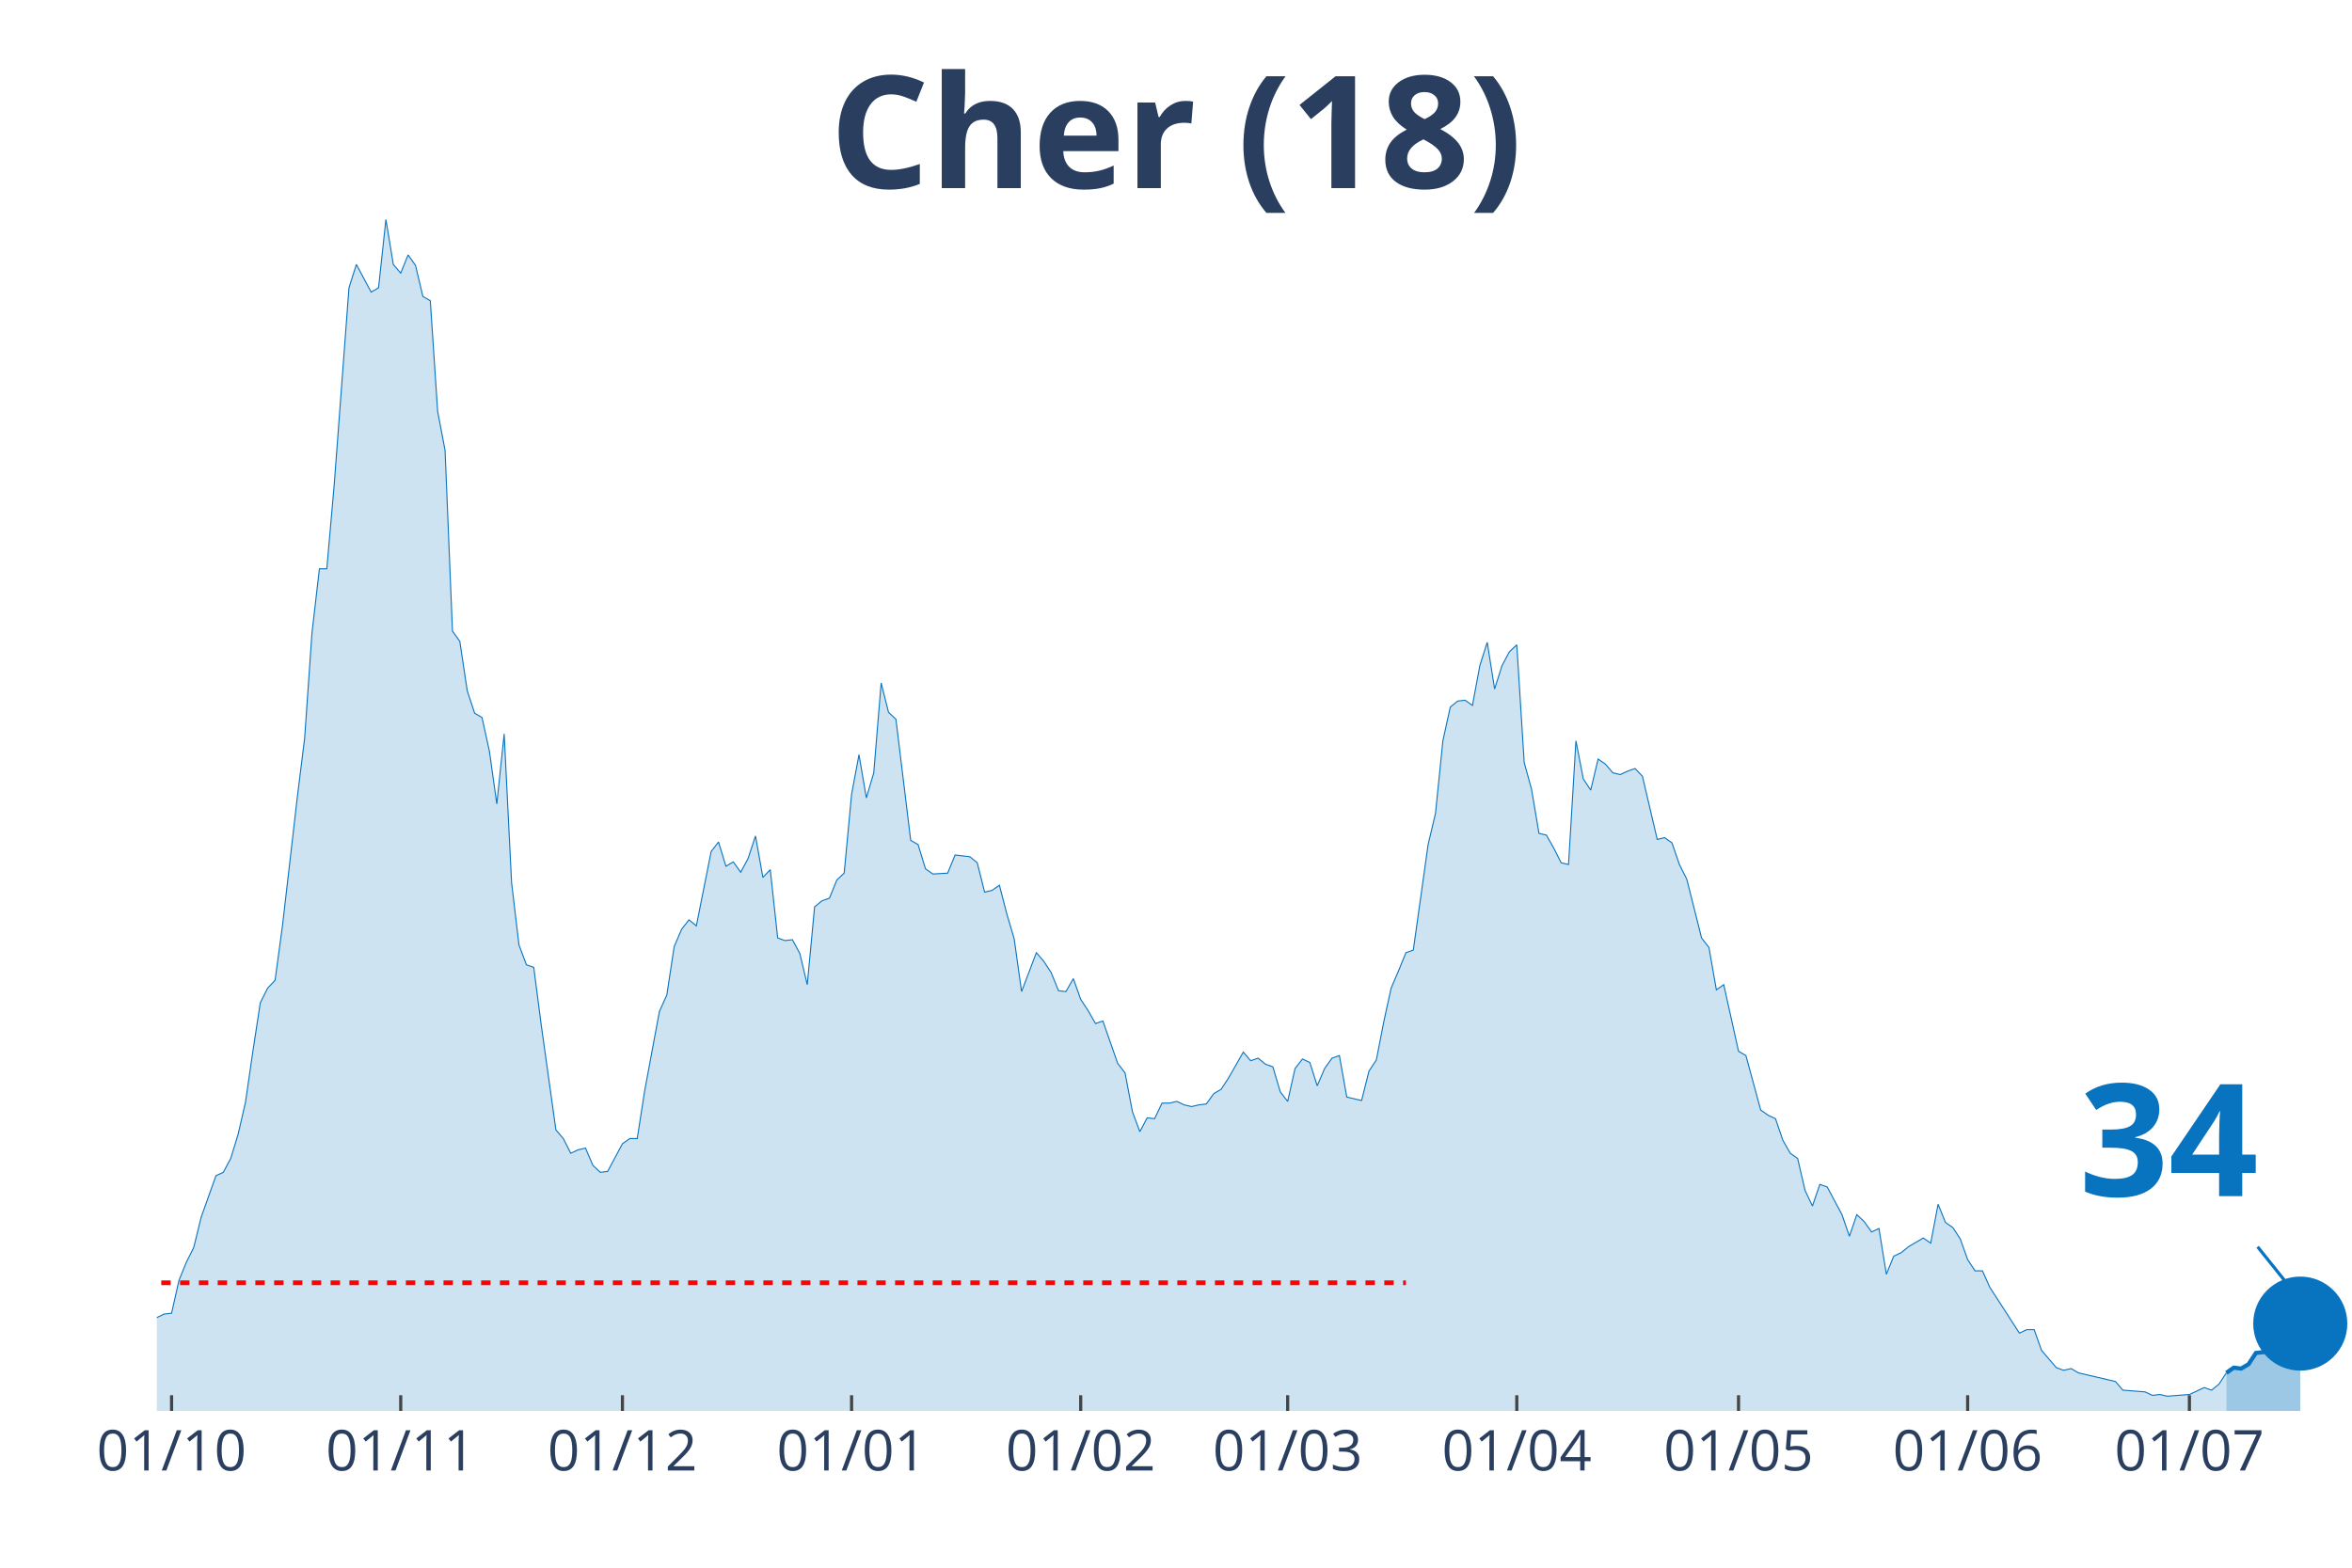
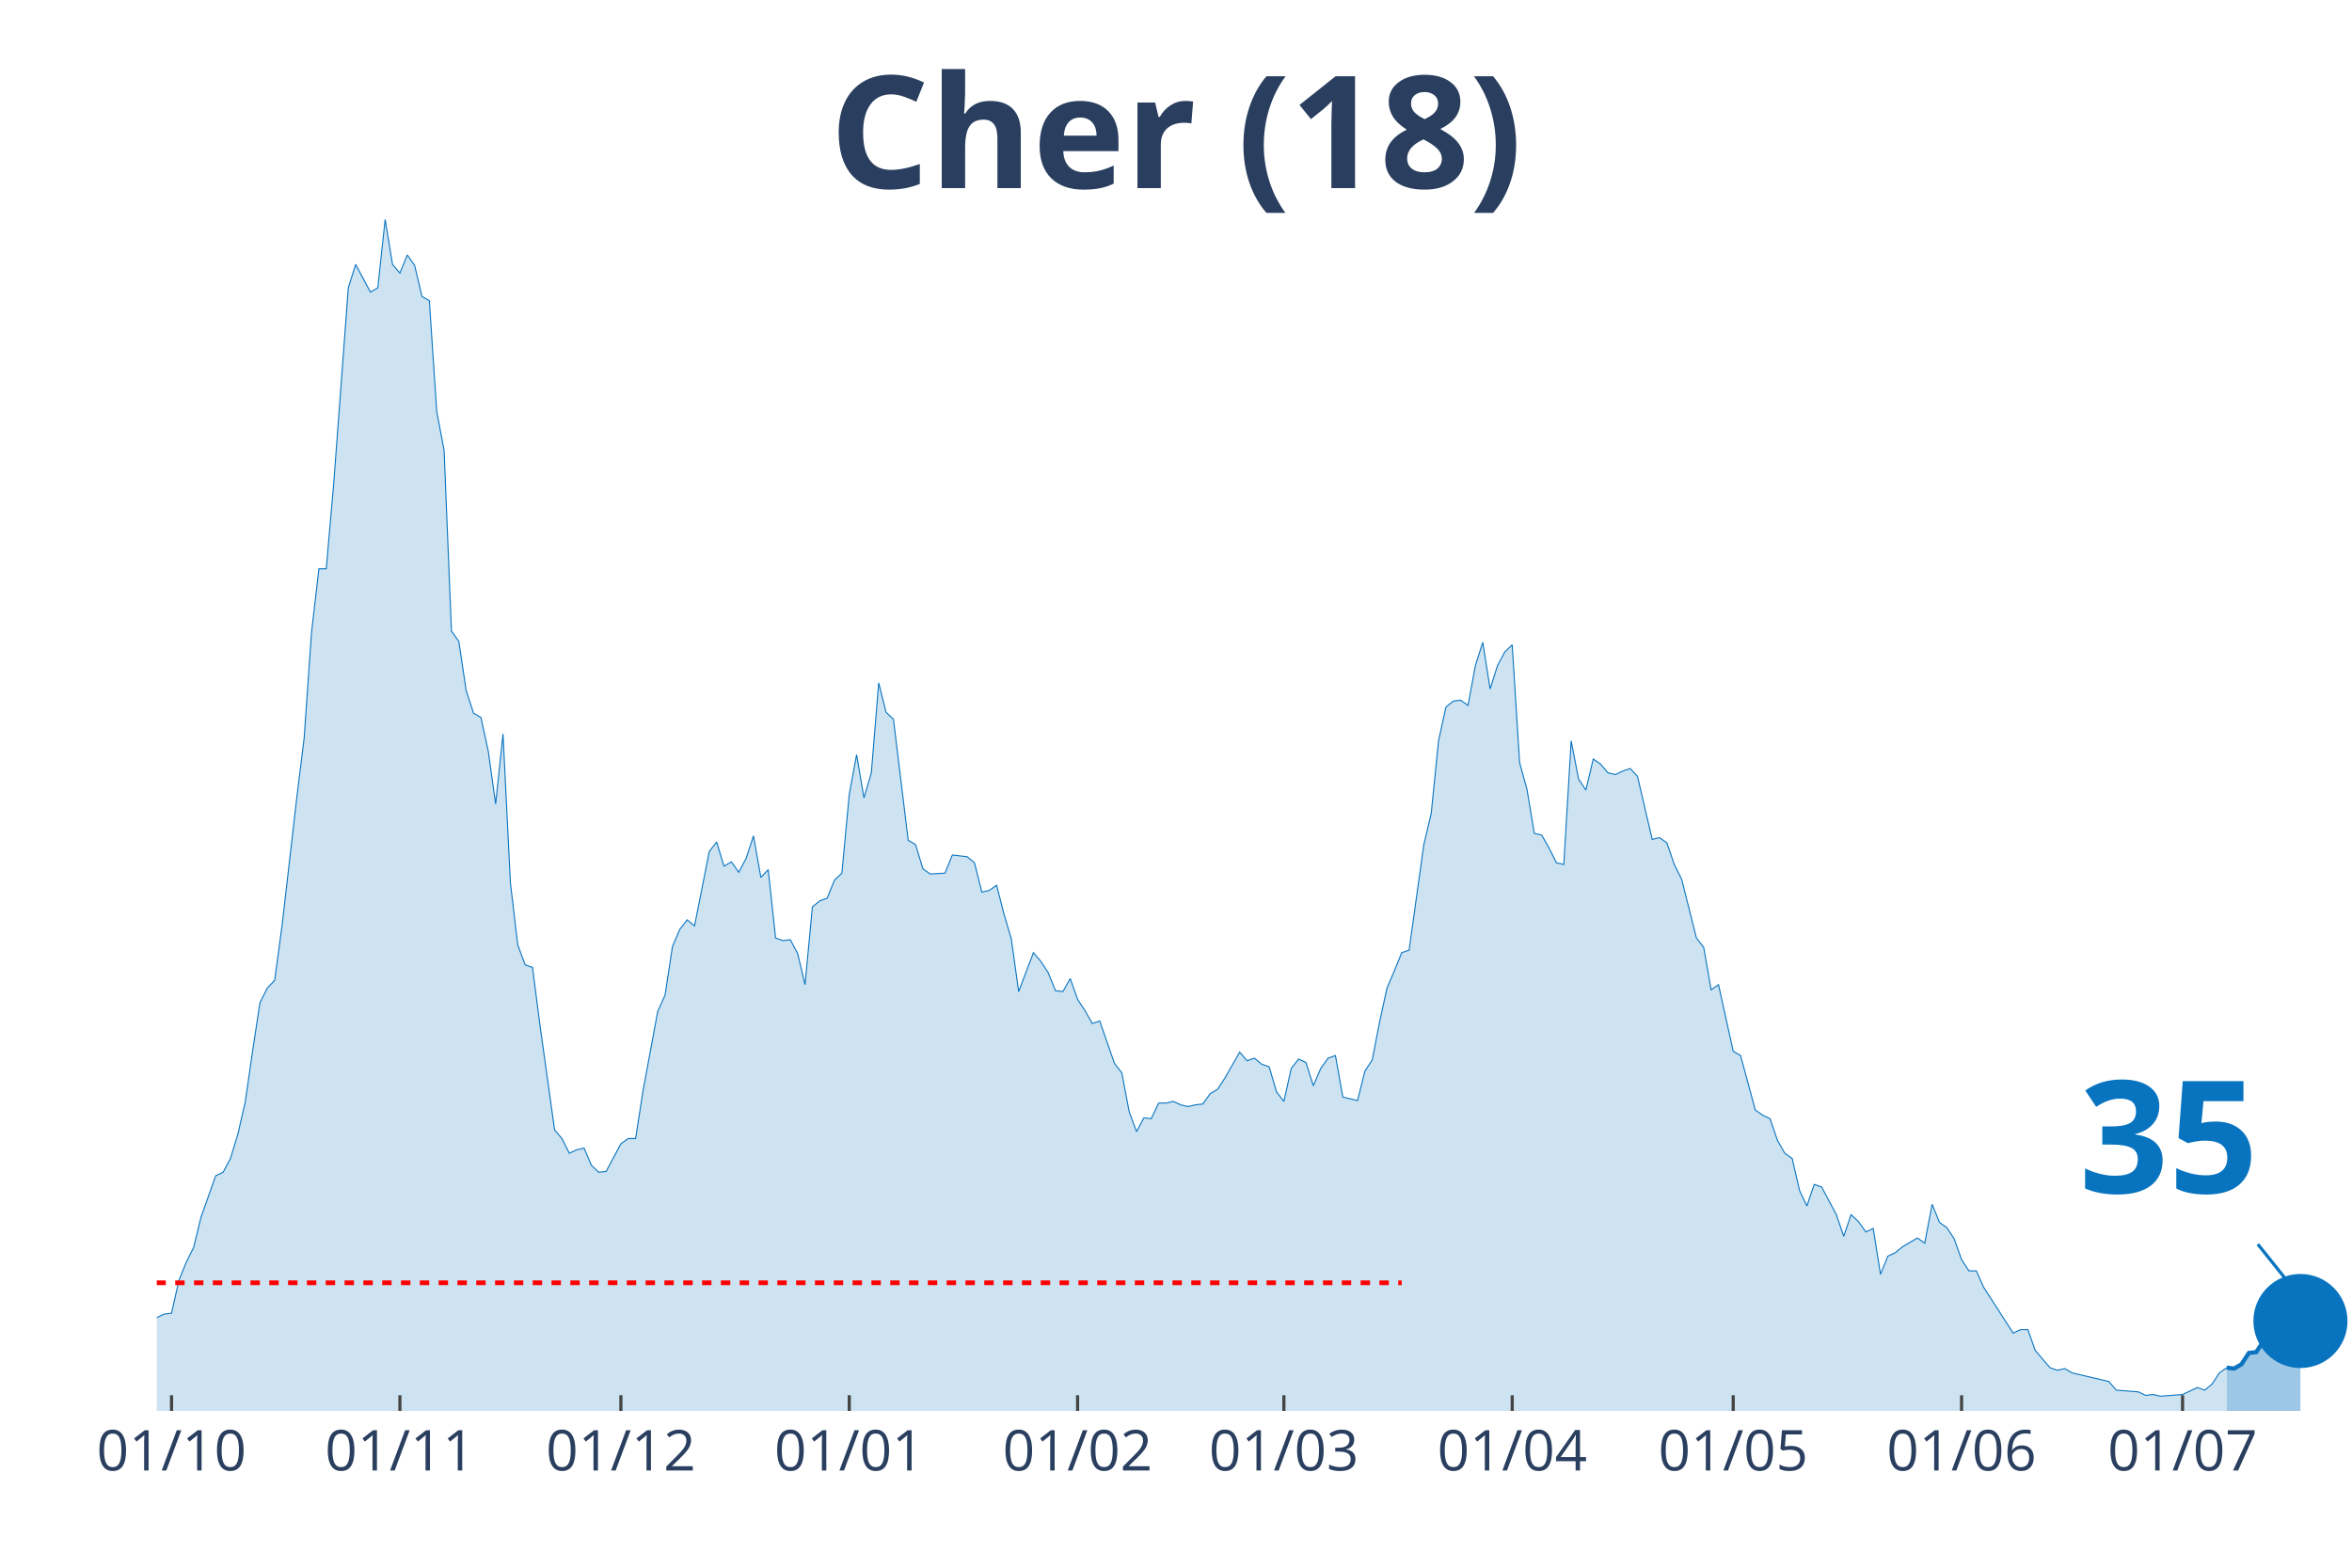
<svg xmlns="http://www.w3.org/2000/svg" class="main-svg" width="1125" height="750" style="" viewBox="0 0 750 500">
  <rect x="0" y="0" width="750" height="500" style="fill: rgb(0, 0, 0); fill-opacity: 0;" />
-   <defs id="defs-3ad3e5">
+   <defs id="defs-1acd21">
    <g class="clips">
-       <clipPath id="clip3ad3e5xyplot" class="plotclip">
+       <clipPath id="clip1acd21xyplot" class="plotclip">
        <rect width="700" height="380" />
      </clipPath>
-       <clipPath class="axesclip" id="clip3ad3e5x">
+       <clipPath class="axesclip" id="clip1acd21x">
        <rect x="50" y="0" width="700" height="500" />
      </clipPath>
-       <clipPath class="axesclip" id="clip3ad3e5y">
+       <clipPath class="axesclip" id="clip1acd21y">
        <rect x="0" y="70" width="750" height="380" />
      </clipPath>
-       <clipPath class="axesclip" id="clip3ad3e5xy">
+       <clipPath class="axesclip" id="clip1acd21xy">
        <rect x="50" y="70" width="700" height="380" />
      </clipPath>
    </g>
    <g class="gradients" />
  </defs>
  <g class="bglayer">
    <rect class="bg" x="50" y="70" width="700" height="380" style="fill: rgb(0, 0, 0); fill-opacity: 0; stroke-width: 0;" />
  </g>
  <g class="layer-below">
    <g class="imagelayer" />
    <g class="shapelayer" />
  </g>
  <g class="cartesianlayer">
    <g class="subplot xy">
      <g class="layer-subplot">
        <g class="shapelayer" />
        <g class="imagelayer" />
      </g>
      <g class="gridlayer">
        <g class="x">
-           <path class="xgrid crisp" transform="translate(54.71,0)" d="M0,70v380" style="stroke: rgb(255, 255, 255); stroke-opacity: 1; stroke-width: 1px;" />
-           <path class="xgrid crisp" transform="translate(127.78,0)" d="M0,70v380" style="stroke: rgb(255, 255, 255); stroke-opacity: 1; stroke-width: 1px;" />
-           <path class="xgrid crisp" transform="translate(198.48,0)" d="M0,70v380" style="stroke: rgb(255, 255, 255); stroke-opacity: 1; stroke-width: 1px;" />
-           <path class="xgrid crisp" transform="translate(271.55,0)" d="M0,70v380" style="stroke: rgb(255, 255, 255); stroke-opacity: 1; stroke-width: 1px;" />
-           <path class="xgrid crisp" transform="translate(344.61,0)" d="M0,70v380" style="stroke: rgb(255, 255, 255); stroke-opacity: 1; stroke-width: 1px;" />
-           <path class="xgrid crisp" transform="translate(410.61,0)" d="M0,70v380" style="stroke: rgb(255, 255, 255); stroke-opacity: 1; stroke-width: 1px;" />
-           <path class="xgrid crisp" transform="translate(483.67,0)" d="M0,70v380" style="stroke: rgb(255, 255, 255); stroke-opacity: 1; stroke-width: 1px;" />
-           <path class="xgrid crisp" transform="translate(554.38,0)" d="M0,70v380" style="stroke: rgb(255, 255, 255); stroke-opacity: 1; stroke-width: 1px;" />
-           <path class="xgrid crisp" transform="translate(627.44,0)" d="M0,70v380" style="stroke: rgb(255, 255, 255); stroke-opacity: 1; stroke-width: 1px;" />
-           <path class="xgrid crisp" transform="translate(698.15,0)" d="M0,70v380" style="stroke: rgb(255, 255, 255); stroke-opacity: 1; stroke-width: 1px;" />
+           <path class="xgrid crisp" transform="translate(54.7,0)" d="M0,70v380" style="stroke: rgb(255, 255, 255); stroke-opacity: 1; stroke-width: 1px;" />
+           <path class="xgrid crisp" transform="translate(127.52,0)" d="M0,70v380" style="stroke: rgb(255, 255, 255); stroke-opacity: 1; stroke-width: 1px;" />
+           <path class="xgrid crisp" transform="translate(197.99,0)" d="M0,70v380" style="stroke: rgb(255, 255, 255); stroke-opacity: 1; stroke-width: 1px;" />
+           <path class="xgrid crisp" transform="translate(270.81,0)" d="M0,70v380" style="stroke: rgb(255, 255, 255); stroke-opacity: 1; stroke-width: 1px;" />
+           <path class="xgrid crisp" transform="translate(343.62,0)" d="M0,70v380" style="stroke: rgb(255, 255, 255); stroke-opacity: 1; stroke-width: 1px;" />
+           <path class="xgrid crisp" transform="translate(409.4,0)" d="M0,70v380" style="stroke: rgb(255, 255, 255); stroke-opacity: 1; stroke-width: 1px;" />
+           <path class="xgrid crisp" transform="translate(482.21,0)" d="M0,70v380" style="stroke: rgb(255, 255, 255); stroke-opacity: 1; stroke-width: 1px;" />
+           <path class="xgrid crisp" transform="translate(552.68,0)" d="M0,70v380" style="stroke: rgb(255, 255, 255); stroke-opacity: 1; stroke-width: 1px;" />
+           <path class="xgrid crisp" transform="translate(625.5,0)" d="M0,70v380" style="stroke: rgb(255, 255, 255); stroke-opacity: 1; stroke-width: 1px;" />
+           <path class="xgrid crisp" transform="translate(695.97,0)" d="M0,70v380" style="stroke: rgb(255, 255, 255); stroke-opacity: 1; stroke-width: 1px;" />
        </g>
        <g class="y" />
      </g>
      <g class="zerolinelayer" />
      <path class="xlines-below" />
      <path class="ylines-below" />
      <g class="overlines-below" />
      <g class="xaxislayer-below" />
      <g class="yaxislayer-below" />
      <g class="overaxes-below" />
-       <g class="plot" transform="translate(50, 70)" clip-path="url('#clip3ad3e5xyplot')">
+       <g class="plot" transform="translate(50, 70)" clip-path="url('#clip1acd21xyplot')">
        <g class="scatterlayer mlayer">
-           <g class="trace scatter trace71e8ae" style="stroke-miterlimit: 2;">
+           <g class="trace scatter trace6b3dff" style="stroke-miterlimit: 2;">
            <g class="fills">
              <g>
-                 <path class="js-fill" d="M659.93,380L-320.54,380L-320.54,376.69L-311.11,376.97L-308.75,376.97L-263.97,379.45L-261.62,379.45L-174.41,379.45L-172.05,379.72L-162.63,378.9L-160.27,378.9L-134.34,378.07L-131.99,377.24L-108.42,375.86L-106.06,374.76L-94.28,373.38L-91.92,370.9L-84.85,365.11L-82.49,367.87L-77.78,366.76L-75.42,367.59L-73.06,368.42L-70.71,371.18L-68.35,370.07L-65.99,366.76L-58.92,361.25L-56.57,362.08L-54.21,360.42L-51.85,356.28L-49.49,354.08L-47.14,355.18L-44.78,356.56L-42.42,344.7L-40.07,342.22L-37.71,343.05L-35.35,344.98L-33,343.05L-28.28,343.88L-25.93,355.73L-21.21,350.77L-18.86,350.49L-16.5,356.28L-14.14,356.56L-9.43,356.84L-7.07,357.39L-2.36,353.53L0,350.22L2.36,349.11L4.71,348.84L7.07,338.36L9.43,332.57L11.78,327.88L14.14,318.23L18.86,304.99L21.21,303.89L23.57,299.48L25.93,291.76L28.28,281.55L30.64,265.28L33,249.84L35.35,245.15L37.71,242.67L40.07,225.3L44.78,184.48L47.14,165.46L49.49,131.81L51.85,111.41L54.21,111.41L56.57,84.66L61.28,21.79L63.64,14.34L68.35,23.16L70.71,21.79L73.06,0L75.42,14.34L77.78,17.1L80.13,11.31L82.49,14.62L84.85,24.54L87.21,25.92L89.56,61.22L91.92,73.63L94.28,131.26L96.63,134.57L98.99,150.29L101.35,157.46L103.7,158.84L106.06,169.59L108.42,186.42L110.77,164.08L113.13,211.51L115.49,231.36L117.85,237.71L120.2,238.53L122.56,256.73L127.27,290.38L129.63,293.13L131.99,297.82L134.34,296.72L136.7,296.17L139.06,301.68L141.41,303.89L143.77,303.61L148.48,294.79L150.84,293.13L153.2,293.13L155.56,277.97L160.27,252.6L162.63,247.36L164.98,231.92L167.34,226.4L169.7,223.37L172.05,225.3L176.77,201.58L179.12,198.55L181.48,206.27L183.84,204.89L186.2,208.2L188.55,203.79L190.91,196.62L193.27,209.85L195.62,207.37L197.98,229.16L200.34,229.99L202.69,229.71L205.05,234.12L207.41,244.05L209.76,219.23L212.12,217.3L214.48,216.47L216.84,210.68L219.19,208.48L221.55,183.38L223.91,170.7L226.26,184.48L228.62,176.49L230.98,147.81L233.33,157.18L235.69,159.39L240.4,198L242.76,199.38L245.12,207.1L247.47,208.75L252.19,208.48L254.55,202.69L259.26,203.24L261.62,205.17L263.97,214.54L266.33,213.99L268.69,212.34L271.04,221.44L273.4,229.43L275.76,246.26L280.47,233.85L282.83,236.6L285.19,240.19L287.54,245.98L289.9,246.26L292.26,242.12L294.61,248.74L296.97,252.32L299.33,256.46L301.68,255.63L306.4,269.14L308.75,272.18L311.11,284.59L313.47,290.93L315.82,286.52L318.18,286.79L320.54,281.83L322.9,281.83L325.25,281.28L327.61,282.38L329.97,282.93L332.32,282.38L334.68,282.1L337.04,278.8L339.39,277.42L341.75,273.83L346.46,265.56L348.82,268.32L351.18,267.49L353.54,269.42L355.89,270.25L358.25,278.24L360.61,281.28L362.96,270.8L365.32,267.76L367.68,268.87L370.03,276.31L372.39,270.8L374.75,267.49L377.1,266.66L379.46,279.9L381.82,280.45L384.18,281L386.53,271.63L388.89,268.04L391.25,255.91L393.6,245.15L395.96,239.64L398.32,233.85L400.67,233.02L405.39,199.38L407.74,189.45L410.1,166.28L412.46,155.53L414.81,153.6L417.17,153.32L419.53,154.98L421.89,142.29L424.24,134.85L426.6,149.74L428.96,142.29L431.31,137.88L433.67,135.67L436.03,173.18L438.38,181.73L440.74,195.79L443.1,196.34L445.45,200.48L447.81,205.17L450.17,205.72L452.53,166.28L454.88,178.42L457.24,182L459.6,172.08L461.95,173.73L464.31,176.49L466.67,177.04L469.02,175.94L471.38,175.11L473.74,177.59L478.45,197.72L480.81,197.17L483.16,198.82L485.52,205.72L487.88,210.41L490.24,219.78L492.59,229.16L494.95,232.19L497.31,245.7L499.66,244.05L504.38,265.28L506.73,266.66L511.45,284.03L513.8,285.69L516.16,286.79L518.52,293.69L520.88,297.82L523.23,299.48L525.59,309.68L527.95,314.64L530.3,307.75L532.66,308.58L537.37,317.4L539.73,324.3L542.09,317.4L544.44,319.61L546.8,322.92L549.16,321.81L551.52,336.43L553.87,330.64L556.23,329.54L558.59,327.61L563.3,324.85L565.66,326.5L568.01,314.09L570.37,319.88L572.73,321.54L575.08,325.12L577.44,331.74L579.8,335.33L582.15,335.33L584.51,340.57L593.94,355.18L596.3,354.08L598.65,354.08L601.01,360.7L605.72,366.21L608.08,367.04L610.44,366.49L612.79,367.87L624.58,370.62L626.94,373.38L634.01,373.93L636.36,375.04L638.72,374.76L641.08,375.31L648.15,374.76L650.51,373.66L652.86,372.55L655.22,373.38L657.58,371.45L659.93,367.87" style="fill: rgb(8, 115, 191); fill-opacity: 0.2; stroke-width: 0;" />
+                 <path class="js-fill" d="M660.07,380L-319.46,380L-319.46,376.69L-310.07,376.97L-307.72,376.97L-263.09,379.45L-260.74,379.45L-173.83,379.45L-171.48,379.72L-162.08,378.9L-159.73,378.9L-133.89,378.07L-131.54,377.24L-108.05,375.86L-105.7,374.76L-93.96,373.38L-91.61,370.9L-84.56,365.11L-82.21,367.87L-77.52,366.76L-75.17,367.59L-72.82,368.42L-70.47,371.18L-68.12,370.07L-65.77,366.76L-58.72,361.25L-56.38,362.08L-54.03,360.42L-51.68,356.28L-49.33,354.08L-46.98,355.18L-44.63,356.56L-42.28,344.7L-39.93,342.22L-37.58,343.05L-35.23,344.98L-32.89,343.05L-28.19,343.88L-25.84,355.73L-21.14,350.77L-18.79,350.49L-16.44,356.28L-14.09,356.56L-9.4,356.84L-7.05,357.39L-2.35,353.53L0,350.22L2.35,349.11L4.7,348.84L7.05,338.36L9.4,332.57L11.74,327.88L14.09,318.23L18.79,304.99L21.14,303.89L23.49,299.48L25.84,291.76L28.19,281.55L30.54,265.28L32.89,249.84L35.23,245.15L37.58,242.67L39.93,225.3L44.63,184.48L46.98,165.46L49.33,131.81L51.68,111.41L54.03,111.41L56.38,84.66L61.07,21.79L63.42,14.34L68.12,23.16L70.47,21.79L72.82,0L75.17,14.34L77.52,17.1L79.87,11.31L82.21,14.62L84.56,24.54L86.91,25.92L89.26,61.22L91.61,73.63L93.96,131.26L96.31,134.57L98.66,150.29L101.01,157.46L103.36,158.84L105.7,169.59L108.05,186.42L110.4,164.08L112.75,211.51L115.1,231.36L117.45,237.71L119.8,238.53L122.15,256.73L126.85,290.38L129.19,293.13L131.54,297.82L133.89,296.72L136.24,296.17L138.59,301.68L140.94,303.89L143.29,303.61L147.99,294.79L150.34,293.13L152.68,293.13L155.03,277.97L159.73,252.6L162.08,247.36L164.43,231.92L166.78,226.4L169.13,223.37L171.48,225.3L176.17,201.58L178.52,198.55L180.87,206.27L183.22,204.89L185.57,208.2L187.92,203.79L190.27,196.62L192.62,209.85L194.97,207.37L197.32,229.16L199.66,229.99L202.01,229.71L204.36,234.12L206.71,244.05L209.06,219.23L211.41,217.3L213.76,216.47L216.11,210.68L218.46,208.48L220.81,183.38L223.15,170.7L225.5,184.48L227.85,176.49L230.2,147.81L232.55,157.18L234.9,159.39L239.6,198L241.95,199.38L244.3,207.1L246.64,208.75L251.34,208.48L253.69,202.69L258.39,203.24L260.74,205.17L263.09,214.54L265.44,213.99L267.79,212.34L270.13,221.44L272.48,229.43L274.83,246.26L279.53,233.85L281.88,236.6L284.23,240.19L286.58,245.98L288.93,246.26L291.28,242.12L293.62,248.74L295.97,252.32L298.32,256.46L300.67,255.63L305.37,269.14L307.72,272.18L310.07,284.59L312.42,290.93L314.77,286.52L317.11,286.79L319.46,281.83L321.81,281.83L324.16,281.28L326.51,282.38L328.86,282.93L331.21,282.38L333.56,282.1L335.91,278.8L338.26,277.42L340.6,273.83L345.3,265.56L347.65,268.32L350,267.49L352.35,269.42L354.7,270.25L357.05,278.24L359.4,281.28L361.74,270.8L364.09,267.76L366.44,268.87L368.79,276.31L371.14,270.8L373.49,267.49L375.84,266.66L378.19,279.9L380.54,280.45L382.89,281L385.23,271.63L387.58,268.04L389.93,255.91L392.28,245.15L394.63,239.64L396.98,233.85L399.33,233.02L404.03,199.38L406.38,189.45L408.72,166.28L411.07,155.53L413.42,153.6L415.77,153.32L418.12,154.98L420.47,142.29L422.82,134.85L425.17,149.74L427.52,142.29L429.87,137.88L432.21,135.67L434.56,173.18L436.91,181.73L439.26,195.79L441.61,196.34L443.96,200.48L446.31,205.17L448.66,205.72L451.01,166.28L453.36,178.42L455.7,182L458.05,172.08L460.4,173.73L462.75,176.49L465.1,177.04L467.45,175.94L469.8,175.11L472.15,177.59L476.85,197.72L479.19,197.17L481.54,198.82L483.89,205.72L486.24,210.41L488.59,219.78L490.94,229.16L493.29,232.19L495.64,245.7L497.99,244.05L502.68,265.28L505.03,266.66L509.73,284.03L512.08,285.69L514.43,286.79L516.78,293.69L519.13,297.82L521.48,299.48L523.83,309.68L526.17,314.64L528.52,307.75L530.87,308.58L535.57,317.4L537.92,324.3L540.27,317.4L542.62,319.61L544.97,322.92L547.32,321.81L549.66,336.43L552.01,330.64L554.36,329.54L556.71,327.61L561.41,324.85L563.76,326.5L566.11,314.09L568.46,319.88L570.81,321.54L573.15,325.12L575.5,331.74L577.85,335.33L580.2,335.33L582.55,340.57L591.95,355.18L594.3,354.08L596.64,354.08L598.99,360.7L603.69,366.21L606.04,367.04L608.39,366.49L610.74,367.87L622.48,370.62L624.83,373.38L631.88,373.93L634.23,375.04L636.58,374.76L638.93,375.31L645.97,374.76L648.32,373.66L650.67,372.55L653.02,373.38L655.37,371.45L657.72,367.87L660.07,366.21" style="fill: rgb(8, 115, 191); fill-opacity: 0.2; stroke-width: 0;" />
              </g>
            </g>
            <g class="errorbars" />
            <g class="lines">
-               <path class="js-line" d="M-320.54,376.69L-311.11,376.97L-308.75,376.97L-263.97,379.45L-261.62,379.45L-174.41,379.45L-172.05,379.72L-162.63,378.9L-160.27,378.9L-134.34,378.07L-131.99,377.24L-108.42,375.86L-106.06,374.76L-94.28,373.38L-91.92,370.9L-84.85,365.11L-82.49,367.87L-77.78,366.76L-75.42,367.59L-73.06,368.42L-70.71,371.18L-68.35,370.07L-65.99,366.76L-58.92,361.25L-56.57,362.08L-54.21,360.42L-51.85,356.28L-49.49,354.08L-47.14,355.18L-44.78,356.56L-42.42,344.7L-40.07,342.22L-37.71,343.05L-35.35,344.98L-33,343.05L-28.28,343.88L-25.93,355.73L-21.21,350.77L-18.86,350.49L-16.5,356.28L-14.14,356.56L-9.43,356.84L-7.07,357.39L-2.36,353.53L0,350.22L2.36,349.11L4.71,348.84L7.07,338.36L9.43,332.57L11.78,327.88L14.14,318.23L18.86,304.99L21.21,303.89L23.57,299.48L25.93,291.76L28.28,281.55L30.64,265.28L33,249.84L35.35,245.15L37.71,242.67L40.07,225.3L44.78,184.48L47.14,165.46L49.49,131.81L51.85,111.41L54.21,111.41L56.57,84.66L61.28,21.79L63.64,14.34L68.35,23.16L70.71,21.79L73.06,0L75.42,14.34L77.78,17.1L80.13,11.31L82.49,14.62L84.85,24.54L87.21,25.92L89.56,61.22L91.92,73.63L94.28,131.26L96.63,134.57L98.99,150.29L101.35,157.46L103.7,158.84L106.06,169.59L108.42,186.42L110.77,164.08L113.13,211.51L115.49,231.36L117.85,237.71L120.2,238.53L122.56,256.73L127.27,290.38L129.63,293.13L131.99,297.82L134.34,296.72L136.7,296.17L139.06,301.68L141.41,303.89L143.77,303.61L148.48,294.79L150.84,293.13L153.2,293.13L155.56,277.97L160.27,252.6L162.63,247.36L164.98,231.92L167.34,226.4L169.7,223.37L172.05,225.3L176.77,201.58L179.12,198.55L181.48,206.27L183.84,204.89L186.2,208.2L188.55,203.79L190.91,196.62L193.27,209.85L195.62,207.37L197.98,229.16L200.34,229.99L202.69,229.71L205.05,234.12L207.41,244.05L209.76,219.23L212.12,217.3L214.48,216.47L216.84,210.68L219.19,208.48L221.55,183.38L223.91,170.7L226.26,184.48L228.62,176.49L230.98,147.81L233.33,157.18L235.69,159.39L240.4,198L242.76,199.38L245.12,207.1L247.47,208.75L252.19,208.48L254.55,202.69L259.26,203.24L261.62,205.17L263.97,214.54L266.33,213.99L268.69,212.34L271.04,221.44L273.4,229.43L275.76,246.26L280.47,233.85L282.83,236.6L285.19,240.19L287.54,245.98L289.9,246.26L292.26,242.12L294.61,248.74L296.97,252.32L299.33,256.46L301.68,255.63L306.4,269.14L308.75,272.18L311.11,284.59L313.47,290.93L315.82,286.52L318.18,286.79L320.54,281.83L322.9,281.83L325.25,281.28L327.61,282.38L329.97,282.93L332.32,282.38L334.68,282.1L337.04,278.8L339.39,277.42L341.75,273.83L346.46,265.56L348.82,268.32L351.18,267.49L353.54,269.42L355.89,270.25L358.25,278.24L360.61,281.28L362.96,270.8L365.32,267.76L367.68,268.87L370.03,276.31L372.39,270.8L374.75,267.49L377.1,266.66L379.46,279.9L381.82,280.45L384.18,281L386.53,271.63L388.89,268.04L391.25,255.91L393.6,245.15L395.96,239.64L398.32,233.85L400.67,233.02L405.39,199.38L407.74,189.45L410.1,166.28L412.46,155.53L414.81,153.6L417.17,153.32L419.53,154.98L421.89,142.29L424.24,134.85L426.6,149.74L428.96,142.29L431.31,137.88L433.67,135.67L436.03,173.18L438.38,181.73L440.74,195.79L443.1,196.34L445.45,200.48L447.81,205.17L450.17,205.72L452.53,166.28L454.88,178.42L457.24,182L459.6,172.08L461.95,173.73L464.31,176.49L466.67,177.04L469.02,175.94L471.38,175.11L473.74,177.59L478.45,197.72L480.81,197.17L483.16,198.82L485.52,205.72L487.88,210.41L490.24,219.78L492.59,229.16L494.95,232.19L497.31,245.7L499.66,244.05L504.38,265.28L506.73,266.66L511.45,284.03L513.8,285.69L516.16,286.79L518.52,293.69L520.88,297.82L523.23,299.48L525.59,309.68L527.95,314.64L530.3,307.75L532.66,308.58L537.37,317.4L539.73,324.3L542.09,317.4L544.44,319.61L546.8,322.92L549.16,321.81L551.52,336.43L553.87,330.64L556.23,329.54L558.59,327.61L563.3,324.85L565.66,326.5L568.01,314.09L570.37,319.88L572.73,321.54L575.08,325.12L577.44,331.74L579.8,335.33L582.15,335.33L584.51,340.57L593.94,355.18L596.3,354.08L598.65,354.08L601.01,360.7L605.72,366.21L608.08,367.04L610.44,366.49L612.79,367.87L624.58,370.62L626.94,373.38L634.01,373.93L636.36,375.04L638.72,374.76L641.08,375.31L648.15,374.76L650.51,373.66L652.86,372.55L655.22,373.38L657.58,371.45L659.93,367.87" style="vector-effect: non-scaling-stroke; fill: none; stroke: rgb(8, 115, 191); stroke-opacity: 1; stroke-width: 0.5px; opacity: 1;" />
+               <path class="js-line" d="M-319.46,376.69L-310.07,376.97L-307.72,376.97L-263.09,379.45L-260.74,379.45L-173.83,379.45L-171.48,379.72L-162.08,378.9L-159.73,378.9L-133.89,378.07L-131.54,377.24L-108.05,375.86L-105.7,374.76L-93.96,373.38L-91.61,370.9L-84.56,365.11L-82.21,367.87L-77.52,366.76L-75.17,367.59L-72.82,368.42L-70.47,371.18L-68.12,370.07L-65.77,366.76L-58.72,361.25L-56.38,362.08L-54.03,360.42L-51.68,356.28L-49.33,354.08L-46.98,355.18L-44.63,356.56L-42.28,344.7L-39.93,342.22L-37.58,343.05L-35.23,344.98L-32.89,343.05L-28.19,343.88L-25.84,355.73L-21.14,350.77L-18.79,350.49L-16.44,356.28L-14.09,356.56L-9.4,356.84L-7.05,357.39L-2.35,353.53L0,350.22L2.35,349.11L4.7,348.84L7.05,338.36L9.4,332.57L11.74,327.88L14.09,318.23L18.79,304.99L21.14,303.89L23.49,299.48L25.84,291.76L28.19,281.55L30.54,265.28L32.89,249.84L35.23,245.15L37.58,242.67L39.93,225.3L44.63,184.48L46.98,165.46L49.33,131.81L51.68,111.41L54.03,111.41L56.38,84.66L61.07,21.79L63.42,14.34L68.12,23.16L70.47,21.79L72.82,0L75.17,14.34L77.52,17.1L79.87,11.31L82.21,14.62L84.56,24.54L86.91,25.92L89.26,61.22L91.61,73.63L93.96,131.26L96.31,134.57L98.66,150.29L101.01,157.46L103.36,158.84L105.7,169.59L108.05,186.42L110.4,164.08L112.75,211.51L115.1,231.36L117.45,237.71L119.8,238.53L122.15,256.73L126.85,290.38L129.19,293.13L131.54,297.82L133.89,296.72L136.24,296.17L138.59,301.68L140.94,303.89L143.29,303.61L147.99,294.79L150.34,293.13L152.68,293.13L155.03,277.97L159.73,252.6L162.08,247.36L164.43,231.92L166.78,226.4L169.13,223.37L171.48,225.3L176.17,201.58L178.52,198.55L180.87,206.27L183.22,204.89L185.57,208.2L187.92,203.79L190.27,196.62L192.62,209.85L194.97,207.37L197.32,229.16L199.66,229.99L202.01,229.71L204.36,234.12L206.71,244.05L209.06,219.23L211.41,217.3L213.76,216.47L216.11,210.68L218.46,208.48L220.81,183.38L223.15,170.7L225.5,184.48L227.85,176.49L230.2,147.81L232.55,157.18L234.9,159.39L239.6,198L241.95,199.38L244.3,207.1L246.64,208.75L251.34,208.48L253.69,202.69L258.39,203.24L260.74,205.17L263.09,214.54L265.44,213.99L267.79,212.34L270.13,221.44L272.48,229.43L274.83,246.26L279.53,233.85L281.88,236.6L284.23,240.19L286.58,245.98L288.93,246.26L291.28,242.12L293.62,248.74L295.97,252.32L298.32,256.46L300.67,255.63L305.37,269.14L307.72,272.18L310.07,284.59L312.42,290.93L314.77,286.52L317.11,286.79L319.46,281.83L321.81,281.83L324.16,281.28L326.51,282.38L328.86,282.93L331.21,282.38L333.56,282.1L335.91,278.8L338.26,277.42L340.6,273.83L345.3,265.56L347.65,268.32L350,267.49L352.35,269.42L354.7,270.25L357.05,278.24L359.4,281.28L361.74,270.8L364.09,267.76L366.44,268.87L368.79,276.31L371.14,270.8L373.49,267.49L375.84,266.66L378.19,279.9L380.54,280.45L382.89,281L385.23,271.63L387.58,268.04L389.93,255.91L392.28,245.15L394.63,239.64L396.98,233.85L399.33,233.02L404.03,199.38L406.38,189.45L408.72,166.28L411.07,155.53L413.42,153.6L415.77,153.32L418.12,154.98L420.47,142.29L422.82,134.85L425.17,149.74L427.52,142.29L429.87,137.88L432.21,135.67L434.56,173.18L436.91,181.73L439.26,195.79L441.61,196.34L443.96,200.48L446.31,205.17L448.66,205.72L451.01,166.28L453.36,178.42L455.7,182L458.05,172.08L460.4,173.73L462.75,176.49L465.1,177.04L467.45,175.94L469.8,175.11L472.15,177.59L476.85,197.72L479.19,197.17L481.54,198.82L483.89,205.72L486.24,210.41L488.59,219.78L490.94,229.16L493.29,232.19L495.64,245.7L497.99,244.05L502.68,265.28L505.03,266.66L509.73,284.03L512.08,285.69L514.43,286.79L516.78,293.69L519.13,297.82L521.48,299.48L523.83,309.68L526.17,314.64L528.52,307.75L530.87,308.58L535.57,317.4L537.92,324.3L540.27,317.4L542.62,319.61L544.97,322.92L547.32,321.81L549.66,336.43L552.01,330.64L554.36,329.54L556.71,327.61L561.41,324.85L563.76,326.5L566.11,314.09L568.46,319.88L570.81,321.54L573.15,325.12L575.5,331.74L577.85,335.33L580.2,335.33L582.55,340.57L591.95,355.18L594.3,354.08L596.64,354.08L598.99,360.7L603.69,366.21L606.04,367.04L608.39,366.49L610.74,367.87L622.48,370.62L624.83,373.38L631.88,373.93L634.23,375.04L636.58,374.76L638.93,375.31L645.97,374.76L648.32,373.66L650.67,372.55L653.02,373.38L655.37,371.45L657.72,367.87L660.07,366.21" style="vector-effect: non-scaling-stroke; fill: none; stroke: rgb(8, 115, 191); stroke-opacity: 1; stroke-width: 0.5px; opacity: 1;" />
            </g>
            <g class="points" />
            <g class="text" />
          </g>
-           <g class="trace scatter trace568137" style="stroke-miterlimit: 2;">
+           <g class="trace scatter trace76dbc5" style="stroke-miterlimit: 2;">
            <g class="fills">
              <g>
-                 <path class="js-fill" d="M683.5,380L659.93,380L659.93,367.87L662.29,366.21L664.65,366.49L667,365.11L669.36,361.52L671.72,361.25L674.07,357.66L676.43,355.46L678.79,354.35L681.14,353.8L683.5,352.15" style="fill: rgb(8, 115, 191); fill-opacity: 0.4; stroke-width: 0;" />
+                 <path class="js-fill" d="M683.56,380L660.07,380L660.07,366.21L662.42,366.49L664.77,365.11L667.11,361.52L669.46,361.25L671.81,357.66L674.16,355.46L683.56,351.32" style="fill: rgb(8, 115, 191); fill-opacity: 0.4; stroke-width: 0;" />
              </g>
            </g>
            <g class="errorbars" />
            <g class="lines">
-               <path class="js-line" d="M659.93,367.87L662.29,366.21L664.65,366.49L667,365.11L669.36,361.52L671.72,361.25L674.07,357.66L676.43,355.46L678.79,354.35L681.14,353.8L683.5,352.15" style="vector-effect: non-scaling-stroke; fill: none; stroke: rgb(8, 115, 191); stroke-opacity: 1; stroke-width: 2px; opacity: 1;" />
+               <path class="js-line" d="M660.07,366.21L662.42,366.49L664.77,365.11L667.11,361.52L669.46,361.25L671.81,357.66L674.16,355.46L683.56,351.32" style="vector-effect: non-scaling-stroke; fill: none; stroke: rgb(8, 115, 191); stroke-opacity: 1; stroke-width: 2px; opacity: 1;" />
            </g>
            <g class="points" />
            <g class="text" />
          </g>
-           <g class="trace scatter trace917eb3" style="stroke-miterlimit: 2; opacity: 1;">
+           <g class="trace scatter trace89015e" style="stroke-miterlimit: 2; opacity: 1;">
            <g class="fills" />
            <g class="errorbars" />
            <g class="lines" />
            <g class="points">
-               <path class="point" transform="translate(683.5,352.15)" d="M15,0A15,15 0 1,1 0,-15A15,15 0 0,1 15,0Z" style="opacity: 1; stroke-width: 0px; fill: rgb(8, 115, 191); fill-opacity: 1;" />
+               <path class="point" transform="translate(683.56,351.32)" d="M15,0A15,15 0 1,1 0,-15A15,15 0 0,1 15,0Z" style="opacity: 1; stroke-width: 0px; fill: rgb(8, 115, 191); fill-opacity: 1;" />
            </g>
            <g class="text" />
          </g>
        </g>
      </g>
      <g class="overplot" />
      <path class="xlines-above crisp" style="fill: none; stroke-width: 1px; stroke: rgb(0, 0, 0); stroke-opacity: 0;" d="" />
      <path class="ylines-above crisp" style="fill: none;" d="M0,0" />
      <g class="overlines-above" />
      <g class="xaxislayer-above">
-         <path class="xtick ticks crisp" d="M0,450v-5" transform="translate(54.71,0)" style="stroke: rgb(68, 68, 68); stroke-opacity: 1; stroke-width: 1px;" />
-         <path class="xtick ticks crisp" d="M0,450v-5" transform="translate(127.78,0)" style="stroke: rgb(68, 68, 68); stroke-opacity: 1; stroke-width: 1px;" />
-         <path class="xtick ticks crisp" d="M0,450v-5" transform="translate(198.48,0)" style="stroke: rgb(68, 68, 68); stroke-opacity: 1; stroke-width: 1px;" />
-         <path class="xtick ticks crisp" d="M0,450v-5" transform="translate(271.55,0)" style="stroke: rgb(68, 68, 68); stroke-opacity: 1; stroke-width: 1px;" />
-         <path class="xtick ticks crisp" d="M0,450v-5" transform="translate(344.61,0)" style="stroke: rgb(68, 68, 68); stroke-opacity: 1; stroke-width: 1px;" />
-         <path class="xtick ticks crisp" d="M0,450v-5" transform="translate(410.61,0)" style="stroke: rgb(68, 68, 68); stroke-opacity: 1; stroke-width: 1px;" />
-         <path class="xtick ticks crisp" d="M0,450v-5" transform="translate(483.67,0)" style="stroke: rgb(68, 68, 68); stroke-opacity: 1; stroke-width: 1px;" />
-         <path class="xtick ticks crisp" d="M0,450v-5" transform="translate(554.38,0)" style="stroke: rgb(68, 68, 68); stroke-opacity: 1; stroke-width: 1px;" />
-         <path class="xtick ticks crisp" d="M0,450v-5" transform="translate(627.44,0)" style="stroke: rgb(68, 68, 68); stroke-opacity: 1; stroke-width: 1px;" />
-         <path class="xtick ticks crisp" d="M0,450v-5" transform="translate(698.15,0)" style="stroke: rgb(68, 68, 68); stroke-opacity: 1; stroke-width: 1px;" />
+         <path class="xtick ticks crisp" d="M0,450v-5" transform="translate(54.7,0)" style="stroke: rgb(68, 68, 68); stroke-opacity: 1; stroke-width: 1px;" />
+         <path class="xtick ticks crisp" d="M0,450v-5" transform="translate(127.52,0)" style="stroke: rgb(68, 68, 68); stroke-opacity: 1; stroke-width: 1px;" />
+         <path class="xtick ticks crisp" d="M0,450v-5" transform="translate(197.99,0)" style="stroke: rgb(68, 68, 68); stroke-opacity: 1; stroke-width: 1px;" />
+         <path class="xtick ticks crisp" d="M0,450v-5" transform="translate(270.81,0)" style="stroke: rgb(68, 68, 68); stroke-opacity: 1; stroke-width: 1px;" />
+         <path class="xtick ticks crisp" d="M0,450v-5" transform="translate(343.62,0)" style="stroke: rgb(68, 68, 68); stroke-opacity: 1; stroke-width: 1px;" />
+         <path class="xtick ticks crisp" d="M0,450v-5" transform="translate(409.4,0)" style="stroke: rgb(68, 68, 68); stroke-opacity: 1; stroke-width: 1px;" />
+         <path class="xtick ticks crisp" d="M0,450v-5" transform="translate(482.21,0)" style="stroke: rgb(68, 68, 68); stroke-opacity: 1; stroke-width: 1px;" />
+         <path class="xtick ticks crisp" d="M0,450v-5" transform="translate(552.68,0)" style="stroke: rgb(68, 68, 68); stroke-opacity: 1; stroke-width: 1px;" />
+         <path class="xtick ticks crisp" d="M0,450v-5" transform="translate(625.5,0)" style="stroke: rgb(68, 68, 68); stroke-opacity: 1; stroke-width: 1px;" />
+         <path class="xtick ticks crisp" d="M0,450v-5" transform="translate(695.97,0)" style="stroke: rgb(68, 68, 68); stroke-opacity: 1; stroke-width: 1px;" />
        <g class="xtick">
-           <text text-anchor="middle" x="0" y="469" transform="translate(54.71,0)" style="font-family: 'Open Sans', verdana, arial, sans-serif; font-size: 18px; fill: rgb(42, 63, 95); fill-opacity: 1; white-space: pre;">01/10</text>
+           <text text-anchor="middle" x="0" y="469" transform="translate(54.7,0)" style="font-family: 'Open Sans', verdana, arial, sans-serif; font-size: 18px; fill: rgb(42, 63, 95); fill-opacity: 1; white-space: pre;">01/10</text>
        </g>
        <g class="xtick">
-           <text text-anchor="middle" x="0" y="469" transform="translate(127.78,0)" style="font-family: 'Open Sans', verdana, arial, sans-serif; font-size: 18px; fill: rgb(42, 63, 95); fill-opacity: 1; white-space: pre;">01/11</text>
+           <text text-anchor="middle" x="0" y="469" transform="translate(127.52,0)" style="font-family: 'Open Sans', verdana, arial, sans-serif; font-size: 18px; fill: rgb(42, 63, 95); fill-opacity: 1; white-space: pre;">01/11</text>
        </g>
        <g class="xtick">
-           <text text-anchor="middle" x="0" y="469" transform="translate(198.48,0)" style="font-family: 'Open Sans', verdana, arial, sans-serif; font-size: 18px; fill: rgb(42, 63, 95); fill-opacity: 1; white-space: pre;">01/12</text>
+           <text text-anchor="middle" x="0" y="469" transform="translate(197.99,0)" style="font-family: 'Open Sans', verdana, arial, sans-serif; font-size: 18px; fill: rgb(42, 63, 95); fill-opacity: 1; white-space: pre;">01/12</text>
        </g>
        <g class="xtick">
-           <text text-anchor="middle" x="0" y="469" transform="translate(271.55,0)" style="font-family: 'Open Sans', verdana, arial, sans-serif; font-size: 18px; fill: rgb(42, 63, 95); fill-opacity: 1; white-space: pre;">01/01</text>
+           <text text-anchor="middle" x="0" y="469" transform="translate(270.81,0)" style="font-family: 'Open Sans', verdana, arial, sans-serif; font-size: 18px; fill: rgb(42, 63, 95); fill-opacity: 1; white-space: pre;">01/01</text>
        </g>
        <g class="xtick">
-           <text text-anchor="middle" x="0" y="469" transform="translate(344.61,0)" style="font-family: 'Open Sans', verdana, arial, sans-serif; font-size: 18px; fill: rgb(42, 63, 95); fill-opacity: 1; white-space: pre;">01/02</text>
+           <text text-anchor="middle" x="0" y="469" transform="translate(343.62,0)" style="font-family: 'Open Sans', verdana, arial, sans-serif; font-size: 18px; fill: rgb(42, 63, 95); fill-opacity: 1; white-space: pre;">01/02</text>
        </g>
        <g class="xtick">
-           <text text-anchor="middle" x="0" y="469" transform="translate(410.61,0)" style="font-family: 'Open Sans', verdana, arial, sans-serif; font-size: 18px; fill: rgb(42, 63, 95); fill-opacity: 1; white-space: pre;">01/03</text>
+           <text text-anchor="middle" x="0" y="469" transform="translate(409.4,0)" style="font-family: 'Open Sans', verdana, arial, sans-serif; font-size: 18px; fill: rgb(42, 63, 95); fill-opacity: 1; white-space: pre;">01/03</text>
        </g>
        <g class="xtick">
-           <text text-anchor="middle" x="0" y="469" transform="translate(483.67,0)" style="font-family: 'Open Sans', verdana, arial, sans-serif; font-size: 18px; fill: rgb(42, 63, 95); fill-opacity: 1; white-space: pre;">01/04</text>
+           <text text-anchor="middle" x="0" y="469" transform="translate(482.21,0)" style="font-family: 'Open Sans', verdana, arial, sans-serif; font-size: 18px; fill: rgb(42, 63, 95); fill-opacity: 1; white-space: pre;">01/04</text>
        </g>
        <g class="xtick">
-           <text text-anchor="middle" x="0" y="469" transform="translate(554.38,0)" style="font-family: 'Open Sans', verdana, arial, sans-serif; font-size: 18px; fill: rgb(42, 63, 95); fill-opacity: 1; white-space: pre;">01/05</text>
+           <text text-anchor="middle" x="0" y="469" transform="translate(552.68,0)" style="font-family: 'Open Sans', verdana, arial, sans-serif; font-size: 18px; fill: rgb(42, 63, 95); fill-opacity: 1; white-space: pre;">01/05</text>
        </g>
        <g class="xtick">
-           <text text-anchor="middle" x="0" y="469" transform="translate(627.44,0)" style="font-family: 'Open Sans', verdana, arial, sans-serif; font-size: 18px; fill: rgb(42, 63, 95); fill-opacity: 1; white-space: pre;">01/06</text>
+           <text text-anchor="middle" x="0" y="469" transform="translate(625.5,0)" style="font-family: 'Open Sans', verdana, arial, sans-serif; font-size: 18px; fill: rgb(42, 63, 95); fill-opacity: 1; white-space: pre;">01/06</text>
        </g>
        <g class="xtick">
-           <text text-anchor="middle" x="0" y="469" transform="translate(698.15,0)" style="font-family: 'Open Sans', verdana, arial, sans-serif; font-size: 18px; fill: rgb(42, 63, 95); fill-opacity: 1; white-space: pre;">01/07</text>
+           <text text-anchor="middle" x="0" y="469" transform="translate(695.97,0)" style="font-family: 'Open Sans', verdana, arial, sans-serif; font-size: 18px; fill: rgb(42, 63, 95); fill-opacity: 1; white-space: pre;">01/07</text>
        </g>
      </g>
      <g class="yaxislayer-above" />
      <g class="overaxes-above" />
    </g>
  </g>
  <g class="polarlayer" />
  <g class="ternarylayer" />
  <g class="geolayer" />
  <g class="funnelarealayer" />
  <g class="pielayer" />
  <g class="treemaplayer" />
  <g class="sunburstlayer" />
  <g class="glimages" />
-   <defs id="topdefs-3ad3e5">
+   <defs id="topdefs-1acd21">
    <g class="clips" />
  </defs>
  <g class="layer-above">
    <g class="imagelayer" />
    <g class="shapelayer">
-       <path data-index="0" fill-rule="evenodd" d="M-1274.58,409.13L448.32,409.13" clip-path="url('#clip3ad3e5xy')" style="opacity: 1; stroke: rgb(255, 0, 0); stroke-opacity: 1; fill: rgb(0, 0, 0); fill-opacity: 0; stroke-dasharray: 3px, 3px; stroke-width: 1.5px;" />
+       <path data-index="0" fill-rule="evenodd" d="M-1270.13,409.13L446.98,409.13" clip-path="url('#clip1acd21xy')" style="opacity: 1; stroke: rgb(255, 0, 0); stroke-opacity: 1; fill: rgb(0, 0, 0); fill-opacity: 0; stroke-dasharray: 3px, 3px; stroke-width: 1.5px;" />
    </g>
  </g>
  <g class="infolayer">
    <g class="g-gtitle">
      <text class="gtitle" x="375" y="25" text-anchor="middle" dy="0.7em" style="font-family: 'Open Sans', verdana, arial, sans-serif; font-size: 50px; fill: rgb(42, 63, 95); opacity: 1; font-weight: normal; white-space: pre;">
        <tspan style="font-weight:bold">Cher (18)</tspan>
      </text>
    </g>
    <g class="g-xtitle" />
    <g class="annotation" data-index="0" style="opacity: 1;">
-       <g class="annotation-text-g" transform="rotate(0,691.5,362.15)">
-         <g class="cursor-pointer" transform="translate(648, 326)">
+       <g class="annotation-text-g" transform="rotate(0,691.56,361.32)">
+         <g class="cursor-pointer" transform="translate(648, 325)">
          <rect class="bg" x="0.5" y="0.5" width="86" height="71" style="stroke-width: 1px; stroke: rgb(0, 0, 0); stroke-opacity: 0; fill: rgb(255, 255, 255); fill-opacity: 0.6;" />
          <text class="annotation-text" text-anchor="middle" x="43.531" y="55.5" style="font-family: 'Open Sans', verdana, arial, sans-serif; font-size: 50px; fill: rgb(8, 115, 191); fill-opacity: 1; white-space: pre;">
-             <tspan style="font-weight:bold">34 </tspan>
+             <tspan style="font-weight:bold">35 </tspan>
          </text>
        </g>
      </g>
      <g class="annotation-arrow-g" style="opacity: 1;">
-         <path d="M719.9,397.65L731.5,412.15" style="stroke-width: 1px; stroke: rgb(8, 115, 191); stroke-opacity: 1; stroke-dasharray: 0px, 0px, 18.569px, 18.569px;" />
+         <path d="M719.96,396.82L731.56,411.32" style="stroke-width: 1px; stroke: rgb(8, 115, 191); stroke-opacity: 1; stroke-dasharray: 0px, 0px, 18.569px, 18.569px;" />
      </g>
    </g>
  </g>
</svg>
